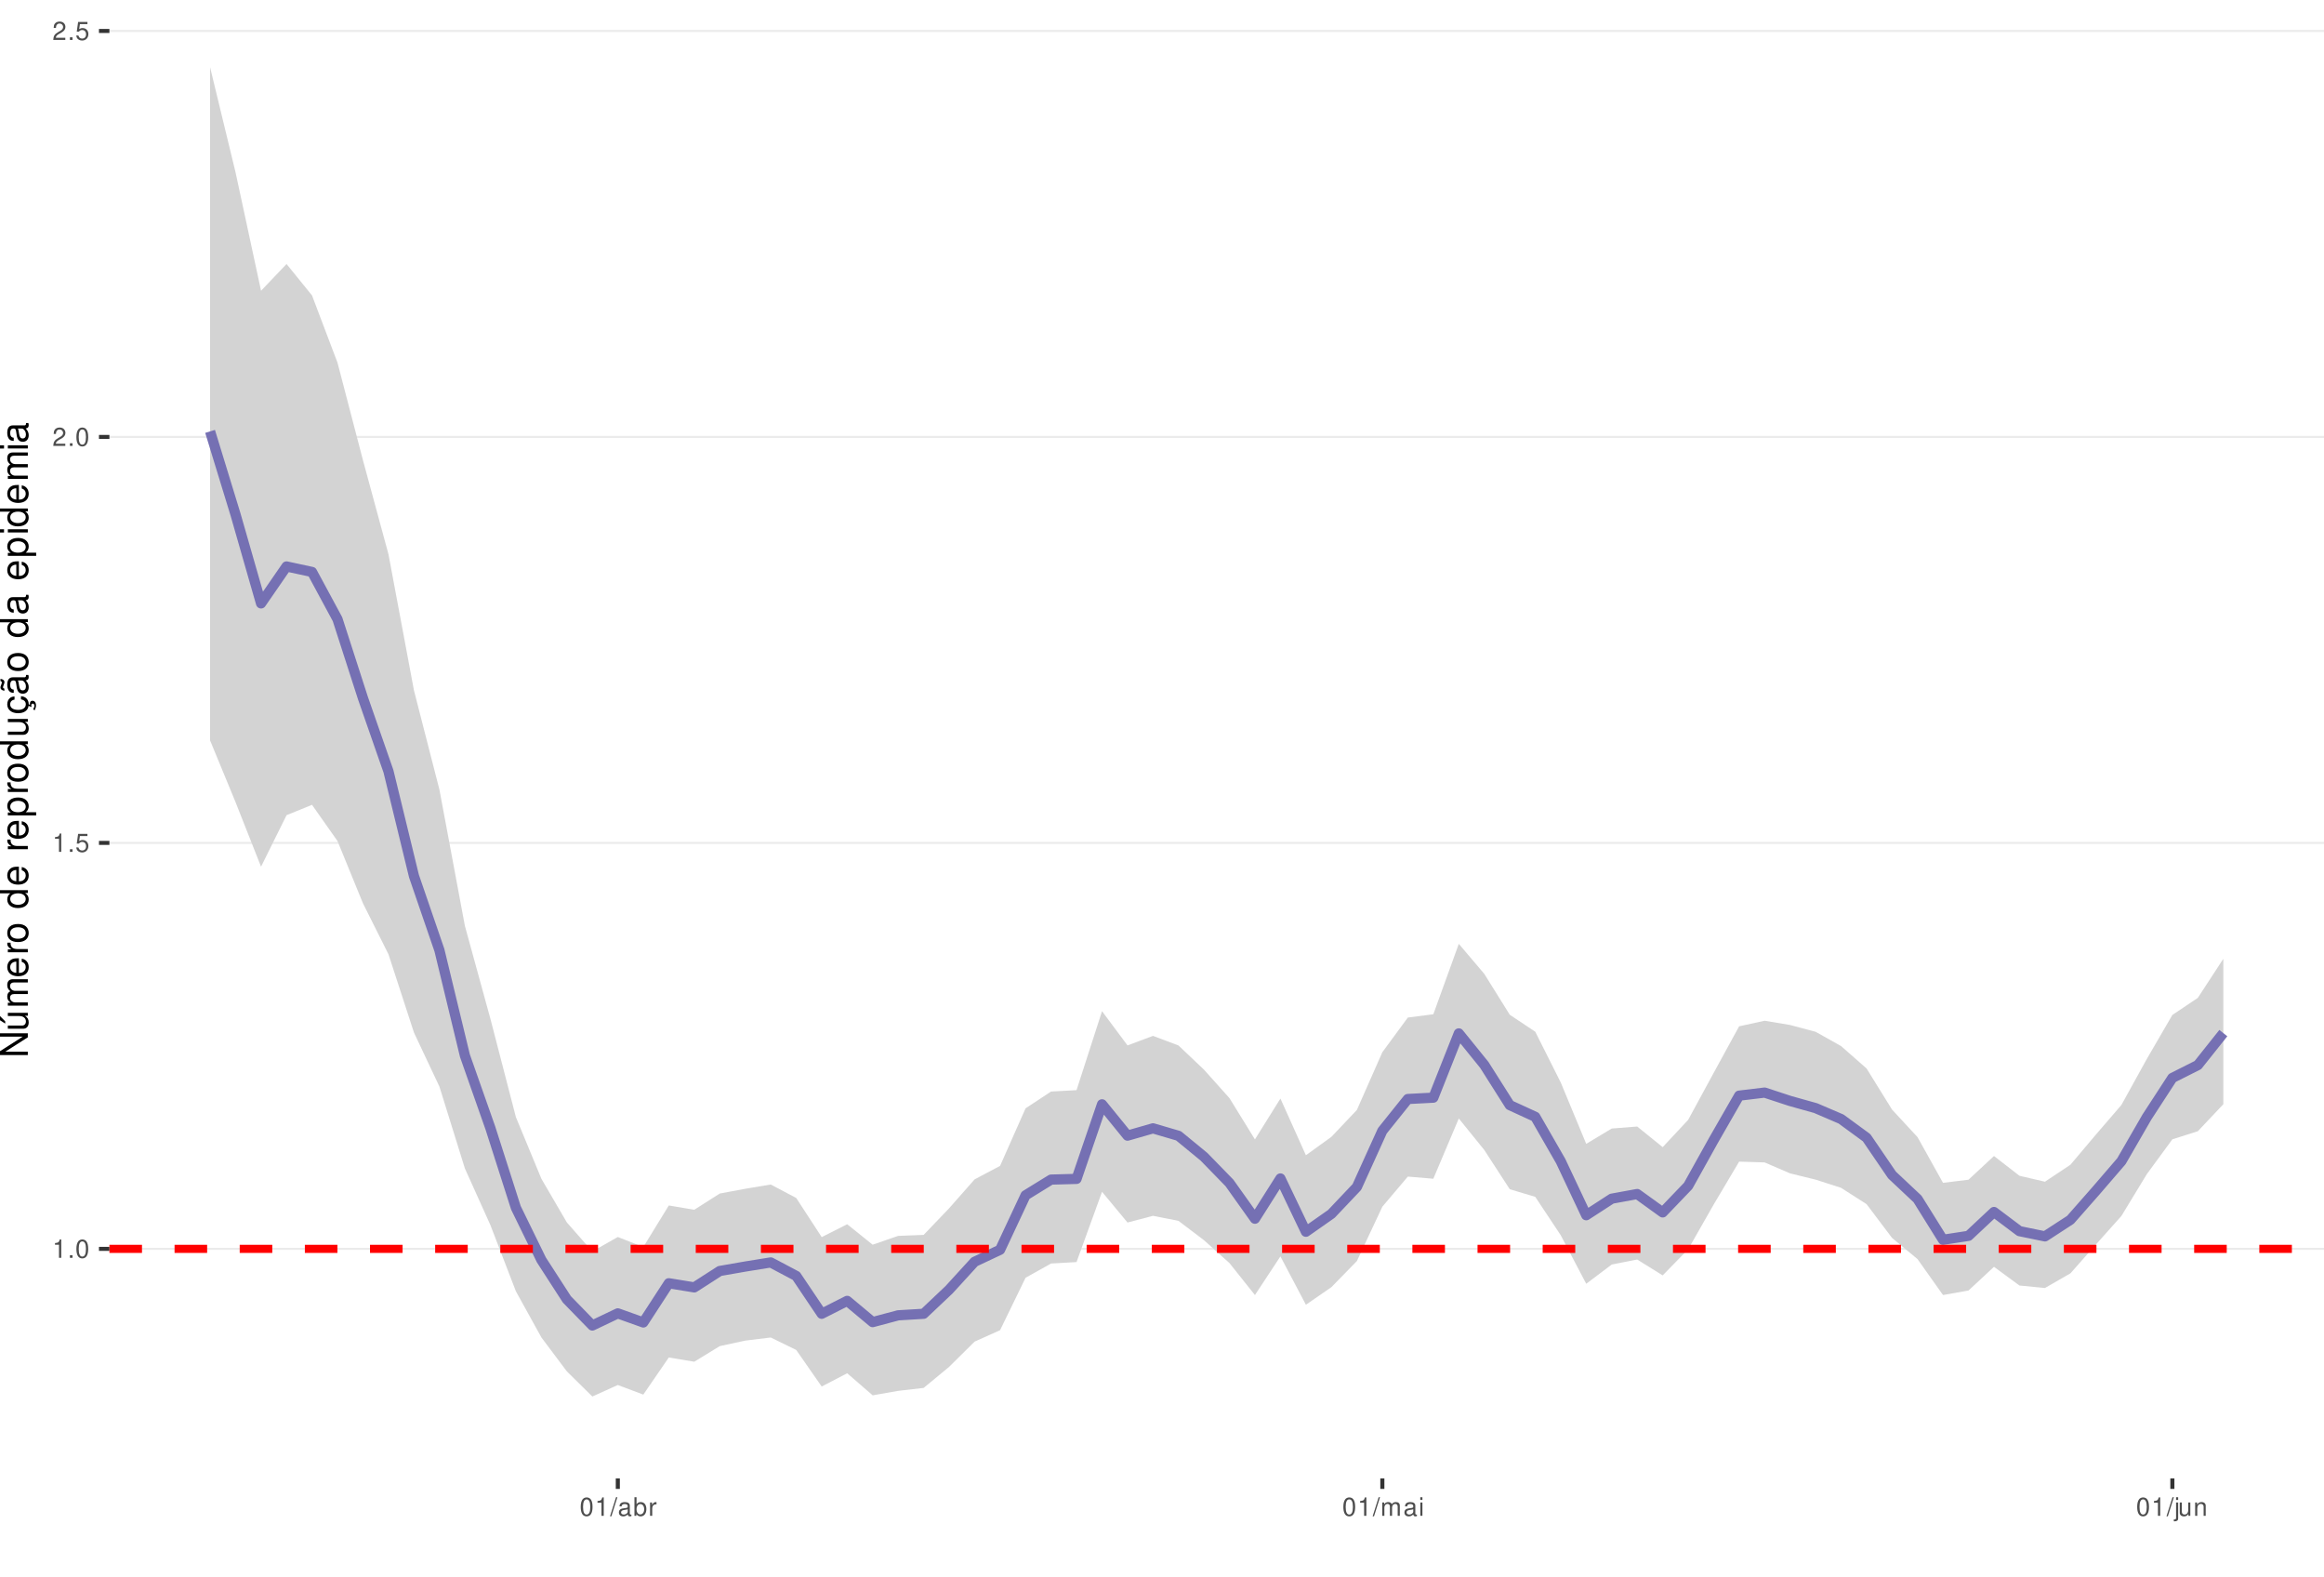
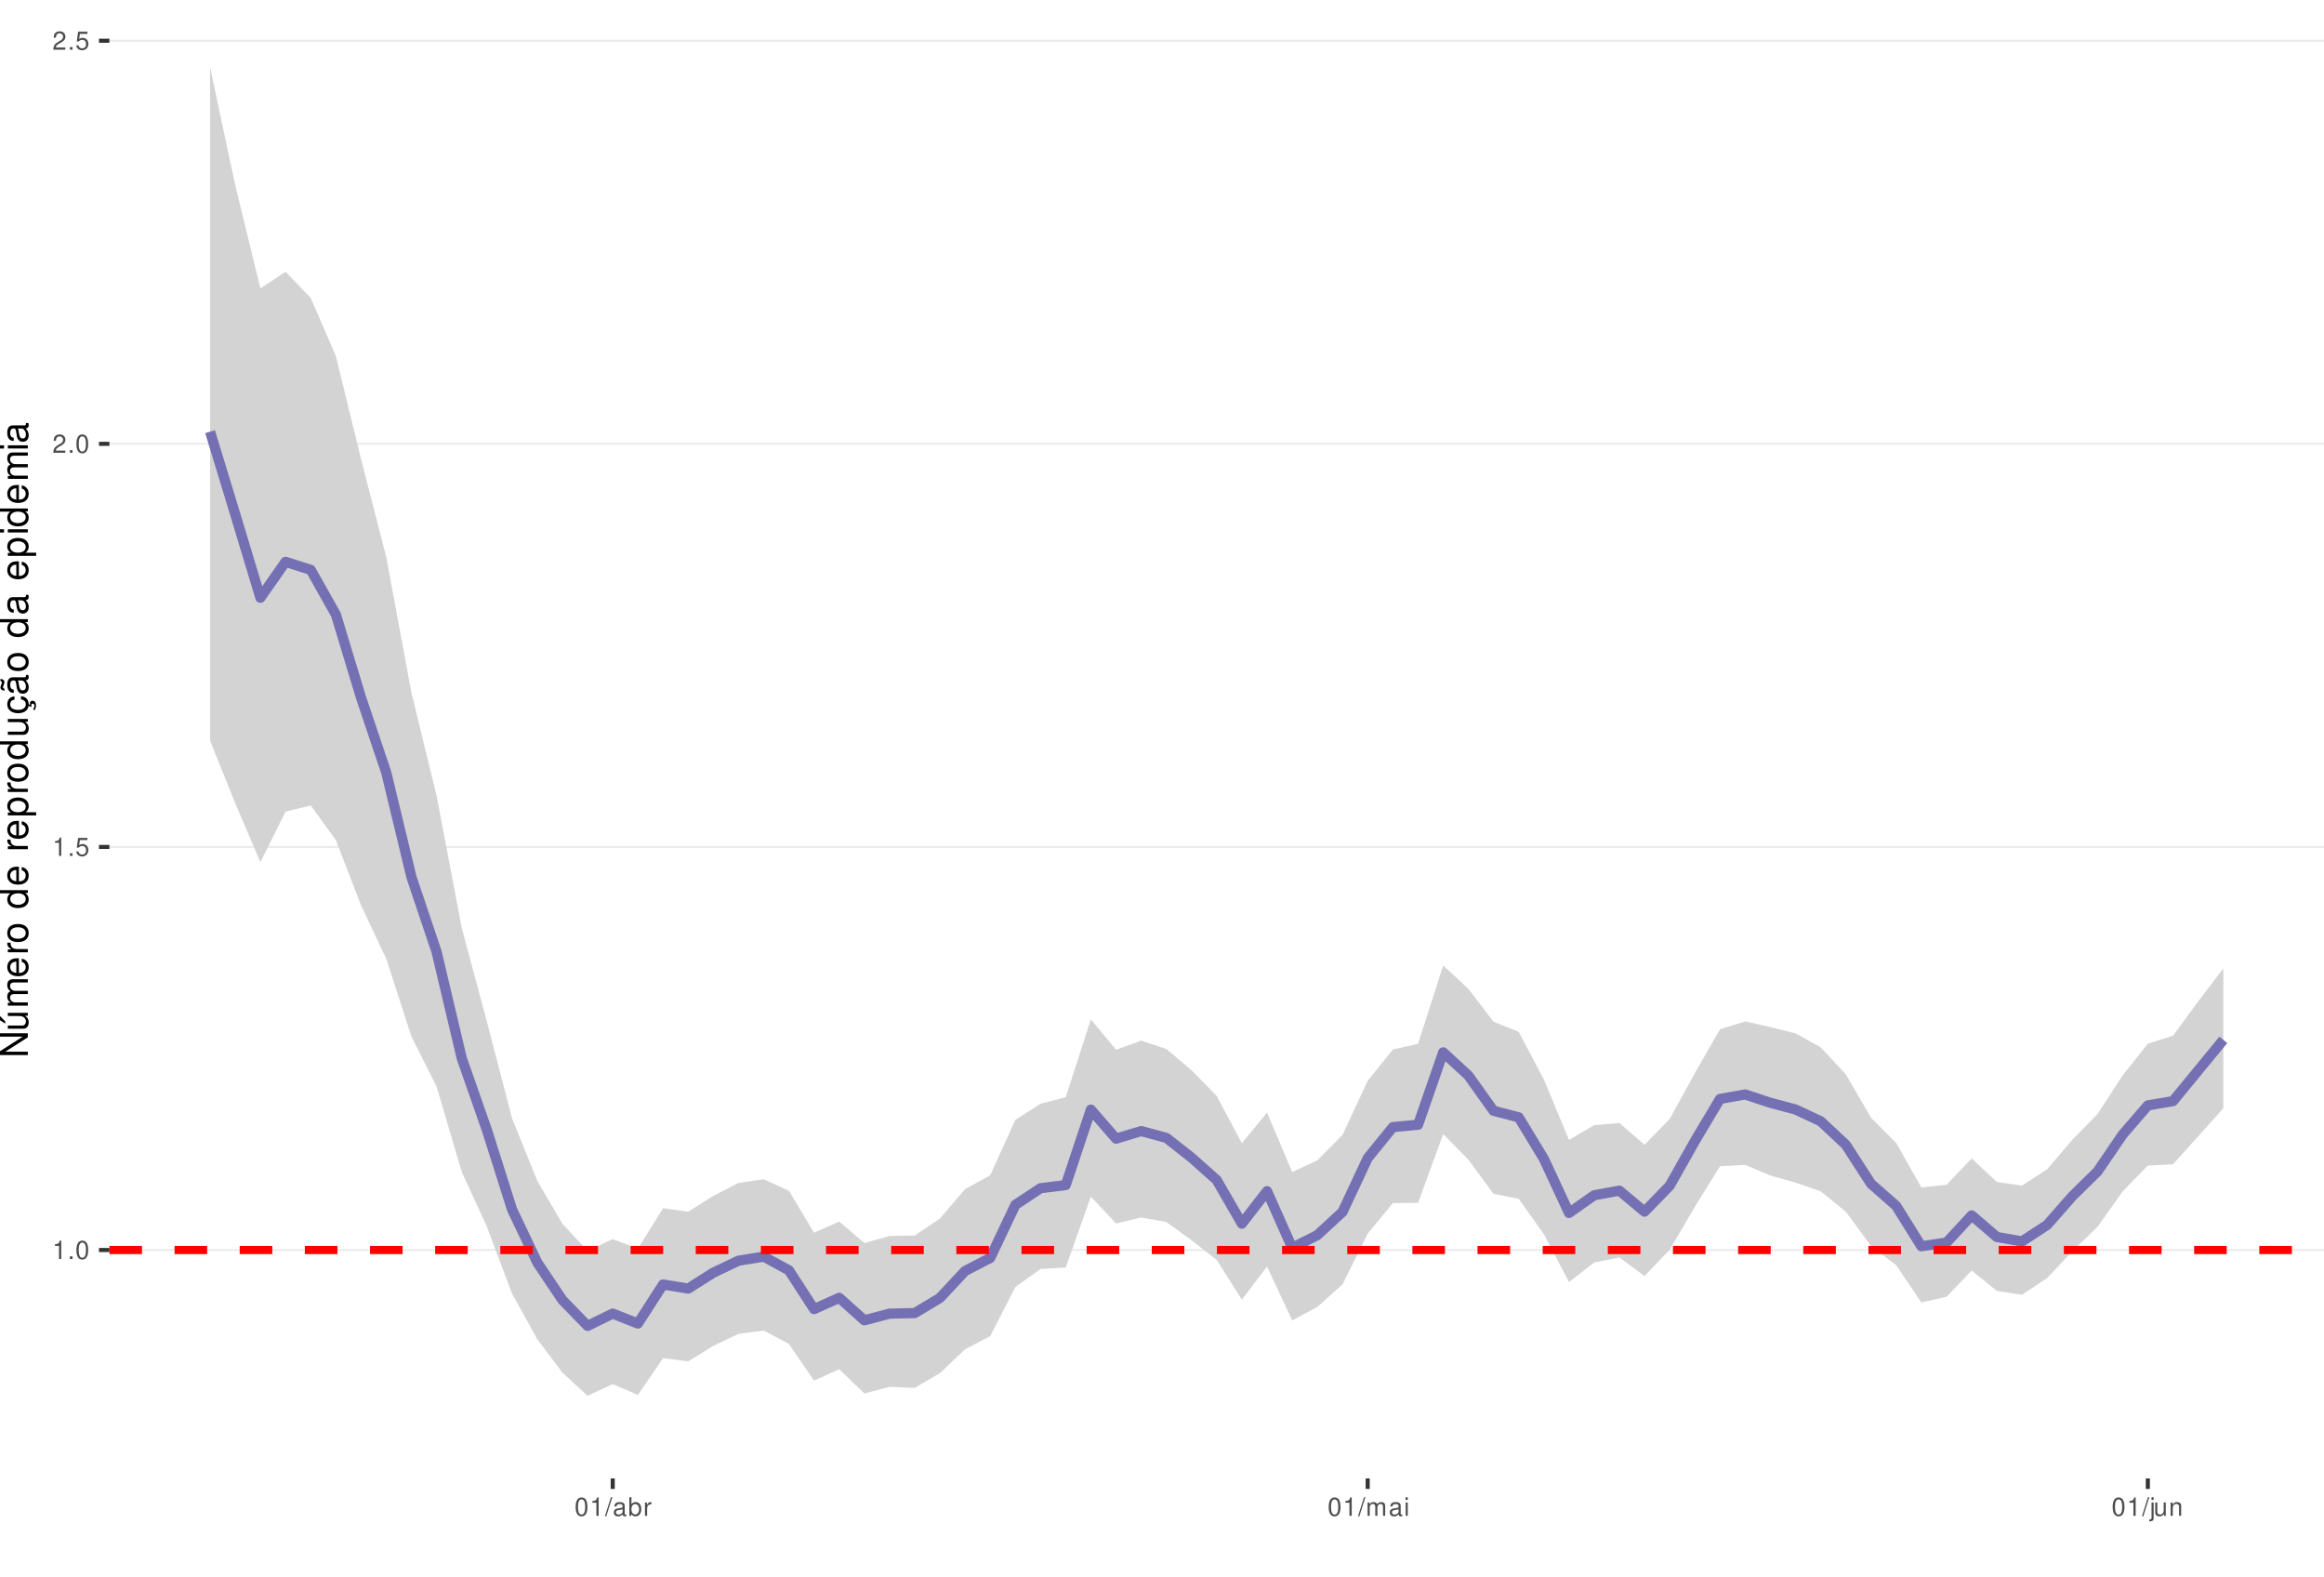
<svg xmlns="http://www.w3.org/2000/svg" xmlns:xlink="http://www.w3.org/1999/xlink" width="609pt" height="413pt" viewBox="0 0 609 413" version="1.1">
  <defs>
    <g>
      <symbol overflow="visible" id="glyph0-0">
        <path style="stroke:none;" d="" />
      </symbol>
      <symbol overflow="visible" id="glyph0-1">
        <path style="stroke:none;" d="M 1.719 -3.422 L 1.719 0 L 2.312 0 L 2.312 -4.812 L 1.922 -4.812 C 1.719 -4.078 1.578 -3.969 0.672 -3.859 L 0.672 -3.422 Z M 1.719 -3.422 " />
      </symbol>
      <symbol overflow="visible" id="glyph0-2">
        <path style="stroke:none;" d="M 1.266 -0.688 L 0.578 -0.688 L 0.578 0 L 1.266 0 Z M 1.266 -0.688 " />
      </symbol>
      <symbol overflow="visible" id="glyph0-3">
        <path style="stroke:none;" d="M 1.828 -4.812 C 1.391 -4.812 0.984 -4.609 0.75 -4.281 C 0.438 -3.859 0.281 -3.219 0.281 -2.328 C 0.281 -0.703 0.812 0.156 1.828 0.156 C 2.828 0.156 3.375 -0.703 3.375 -2.297 C 3.375 -3.219 3.234 -3.844 2.922 -4.281 C 2.672 -4.625 2.281 -4.812 1.828 -4.812 Z M 1.828 -4.297 C 2.469 -4.297 2.781 -3.641 2.781 -2.344 C 2.781 -0.969 2.469 -0.328 1.812 -0.328 C 1.203 -0.328 0.891 -1 0.891 -2.328 C 0.891 -3.641 1.203 -4.297 1.828 -4.297 Z M 1.828 -4.297 " />
      </symbol>
      <symbol overflow="visible" id="glyph0-4">
        <path style="stroke:none;" d="M 3.172 -4.719 L 0.734 -4.719 L 0.375 -2.156 L 0.922 -2.156 C 1.188 -2.469 1.422 -2.594 1.797 -2.594 C 2.422 -2.594 2.812 -2.156 2.812 -1.453 C 2.812 -0.781 2.422 -0.359 1.781 -0.359 C 1.266 -0.359 0.953 -0.625 0.812 -1.156 L 0.234 -1.156 C 0.312 -0.766 0.375 -0.578 0.516 -0.406 C 0.781 -0.047 1.266 0.156 1.797 0.156 C 2.75 0.156 3.422 -0.547 3.422 -1.531 C 3.422 -2.469 2.797 -3.109 1.891 -3.109 C 1.562 -3.109 1.297 -3.016 1.016 -2.828 L 1.203 -4.141 L 3.172 -4.141 Z M 3.172 -4.719 " />
      </symbol>
      <symbol overflow="visible" id="glyph0-5">
        <path style="stroke:none;" d="M 3.375 -0.578 L 0.891 -0.578 C 0.938 -0.984 1.156 -1.234 1.734 -1.578 L 2.406 -1.953 C 3.062 -2.328 3.406 -2.812 3.406 -3.406 C 3.406 -3.812 3.234 -4.188 2.969 -4.438 C 2.688 -4.688 2.344 -4.812 1.891 -4.812 C 1.297 -4.812 0.844 -4.594 0.578 -4.188 C 0.422 -3.938 0.344 -3.641 0.328 -3.141 L 0.922 -3.141 C 0.938 -3.469 0.984 -3.672 1.062 -3.828 C 1.219 -4.125 1.516 -4.297 1.875 -4.297 C 2.406 -4.297 2.797 -3.906 2.797 -3.391 C 2.797 -3.016 2.578 -2.672 2.156 -2.438 L 1.547 -2.078 C 0.562 -1.516 0.281 -1.062 0.219 0 L 3.375 0 Z M 3.375 -0.578 " />
      </symbol>
      <symbol overflow="visible" id="glyph0-6">
        <path style="stroke:none;" d="M 1.531 -4.859 L -0.047 0.141 L 0.312 0.141 L 1.891 -4.859 Z M 1.531 -4.859 " />
      </symbol>
      <symbol overflow="visible" id="glyph0-7">
        <path style="stroke:none;" d="M 3.562 -0.328 C 3.5 -0.312 3.469 -0.312 3.438 -0.312 C 3.25 -0.312 3.141 -0.406 3.141 -0.578 L 3.141 -2.641 C 3.141 -3.25 2.688 -3.594 1.828 -3.594 C 1.312 -3.594 0.906 -3.438 0.672 -3.188 C 0.516 -3 0.453 -2.797 0.438 -2.453 L 0.984 -2.453 C 1.031 -2.875 1.297 -3.078 1.812 -3.078 C 2.312 -3.078 2.594 -2.891 2.594 -2.562 L 2.594 -2.406 C 2.578 -2.172 2.469 -2.078 2.016 -2.031 C 1.219 -1.922 1.109 -1.891 0.891 -1.812 C 0.484 -1.641 0.281 -1.328 0.281 -0.875 C 0.281 -0.25 0.719 0.156 1.422 0.156 C 1.859 0.156 2.219 0 2.609 -0.359 C 2.656 0 2.828 0.156 3.188 0.156 C 3.297 0.156 3.375 0.141 3.562 0.094 Z M 2.594 -1.094 C 2.594 -0.906 2.531 -0.797 2.375 -0.641 C 2.141 -0.438 1.875 -0.328 1.547 -0.328 C 1.109 -0.328 0.859 -0.547 0.859 -0.891 C 0.859 -1.266 1.094 -1.438 1.703 -1.531 C 2.297 -1.609 2.406 -1.641 2.594 -1.719 Z M 2.594 -1.094 " />
      </symbol>
      <symbol overflow="visible" id="glyph0-8">
        <path style="stroke:none;" d="M 0.359 -4.859 L 0.359 0 L 0.859 0 L 0.859 -0.453 C 1.125 -0.047 1.484 0.156 1.969 0.156 C 2.875 0.156 3.484 -0.594 3.484 -1.75 C 3.484 -2.891 2.922 -3.594 1.984 -3.594 C 1.516 -3.594 1.172 -3.406 0.906 -3.016 L 0.906 -4.859 Z M 1.891 -3.062 C 2.5 -3.062 2.906 -2.531 2.906 -1.703 C 2.906 -0.906 2.484 -0.359 1.891 -0.359 C 1.297 -0.359 0.906 -0.906 0.906 -1.719 C 0.906 -2.531 1.297 -3.062 1.891 -3.062 Z M 1.891 -3.062 " />
      </symbol>
      <symbol overflow="visible" id="glyph0-9">
        <path style="stroke:none;" d="M 0.453 -3.484 L 0.453 0 L 1.016 0 L 1.016 -1.812 C 1.031 -2.656 1.375 -3.016 2.141 -3 L 2.141 -3.562 C 2.047 -3.578 1.984 -3.594 1.922 -3.594 C 1.562 -3.594 1.297 -3.375 0.969 -2.859 L 0.969 -3.484 Z M 0.453 -3.484 " />
      </symbol>
      <symbol overflow="visible" id="glyph0-10">
        <path style="stroke:none;" d="M 0.469 -3.484 L 0.469 0 L 1.031 0 L 1.031 -2.188 C 1.031 -2.703 1.391 -3.109 1.844 -3.109 C 2.25 -3.109 2.484 -2.844 2.484 -2.406 L 2.484 0 L 3.047 0 L 3.047 -2.188 C 3.047 -2.703 3.422 -3.109 3.875 -3.109 C 4.266 -3.109 4.516 -2.844 4.516 -2.406 L 4.516 0 L 5.078 0 L 5.078 -2.609 C 5.078 -3.234 4.719 -3.594 4.062 -3.594 C 3.594 -3.594 3.312 -3.453 2.984 -3.062 C 2.781 -3.422 2.5 -3.594 2.047 -3.594 C 1.578 -3.594 1.266 -3.422 0.984 -3 L 0.984 -3.484 Z M 0.469 -3.484 " />
      </symbol>
      <symbol overflow="visible" id="glyph0-11">
        <path style="stroke:none;" d="M 1 -3.484 L 0.453 -3.484 L 0.453 0 L 1 0 Z M 1 -4.859 L 0.438 -4.859 L 0.438 -4.156 L 1 -4.156 Z M 1 -4.859 " />
      </symbol>
      <symbol overflow="visible" id="glyph0-12">
        <path style="stroke:none;" d="M 0.469 -3.484 L 0.469 0.5 C 0.469 0.859 0.359 0.969 0.016 0.969 C -0.031 0.969 -0.047 0.969 -0.125 0.953 L -0.125 1.438 C -0.047 1.438 -0.016 1.453 0.062 1.453 C 0.688 1.453 1.016 1.203 1.016 0.719 L 1.016 -3.484 Z M 1.016 -4.859 L 0.469 -4.859 L 0.469 -4.156 L 1.016 -4.156 Z M 1.016 -4.859 " />
      </symbol>
      <symbol overflow="visible" id="glyph0-13">
        <path style="stroke:none;" d="M 3.203 0 L 3.203 -3.484 L 2.656 -3.484 L 2.656 -1.516 C 2.656 -0.797 2.281 -0.328 1.703 -0.328 C 1.266 -0.328 0.984 -0.594 0.984 -1.016 L 0.984 -3.484 L 0.438 -3.484 L 0.438 -0.797 C 0.438 -0.219 0.859 0.156 1.547 0.156 C 2.062 0.156 2.391 -0.031 2.703 -0.484 L 2.703 0 Z M 3.203 0 " />
      </symbol>
      <symbol overflow="visible" id="glyph0-14">
        <path style="stroke:none;" d="M 0.469 -3.484 L 0.469 0 L 1.031 0 L 1.031 -1.922 C 1.031 -2.641 1.391 -3.109 1.969 -3.109 C 2.406 -3.109 2.688 -2.828 2.688 -2.422 L 2.688 0 L 3.234 0 L 3.234 -2.641 C 3.234 -3.219 2.812 -3.594 2.141 -3.594 C 1.625 -3.594 1.281 -3.391 0.984 -2.906 L 0.984 -3.484 Z M 0.469 -3.484 " />
      </symbol>
      <symbol overflow="visible" id="glyph1-0">
        <path style="stroke:none;" d="" />
      </symbol>
      <symbol overflow="visible" id="glyph1-1">
        <path style="stroke:none;" d="M -7.297 -6.453 L -7.297 -5.578 L -1.328 -5.578 L -7.297 -1.766 L -7.297 -0.766 L 0 -0.766 L 0 -1.641 L -5.906 -1.641 L 0 -5.406 L 0 -6.453 Z M -7.297 -6.453 " />
      </symbol>
      <symbol overflow="visible" id="glyph1-2">
        <path style="stroke:none;" d="M 0 -4.812 L -5.234 -4.812 L -5.234 -3.984 L -2.266 -3.984 C -1.203 -3.984 -0.5 -3.438 -0.5 -2.562 C -0.5 -1.906 -0.906 -1.484 -1.531 -1.484 L -5.234 -1.484 L -5.234 -0.656 L -1.203 -0.656 C -0.328 -0.656 0.234 -1.297 0.234 -2.312 C 0.234 -3.094 -0.047 -3.578 -0.734 -4.062 L 0 -4.062 Z M -7.406 -2.953 L -5.922 -2 L -5.922 -2.594 L -7.406 -4.094 Z M -7.406 -2.953 " />
      </symbol>
      <symbol overflow="visible" id="glyph1-3">
        <path style="stroke:none;" d="M -5.234 -0.703 L 0 -0.703 L 0 -1.547 L -3.297 -1.547 C -4.047 -1.547 -4.656 -2.094 -4.656 -2.766 C -4.656 -3.391 -4.281 -3.734 -3.609 -3.734 L 0 -3.734 L 0 -4.578 L -3.297 -4.578 C -4.047 -4.578 -4.656 -5.125 -4.656 -5.812 C -4.656 -6.422 -4.266 -6.781 -3.609 -6.781 L 0 -6.781 L 0 -7.625 L -3.938 -7.625 C -4.875 -7.625 -5.391 -7.078 -5.391 -6.094 C -5.391 -5.406 -5.188 -4.984 -4.594 -4.484 C -5.156 -4.188 -5.391 -3.766 -5.391 -3.078 C -5.391 -2.375 -5.125 -1.906 -4.5 -1.469 L -5.234 -1.469 Z M -5.234 -0.703 " />
      </symbol>
      <symbol overflow="visible" id="glyph1-4">
        <path style="stroke:none;" d="M -2.344 -5.125 C -3.141 -5.125 -3.625 -5.062 -4.016 -4.922 C -4.875 -4.578 -5.391 -3.781 -5.391 -2.797 C -5.391 -1.344 -4.281 -0.406 -2.547 -0.406 C -0.812 -0.406 0.234 -1.297 0.234 -2.781 C 0.234 -3.984 -0.453 -4.812 -1.594 -5.016 L -1.594 -4.188 C -0.906 -3.953 -0.547 -3.484 -0.547 -2.812 C -0.547 -2.281 -0.781 -1.828 -1.219 -1.547 C -1.516 -1.344 -1.812 -1.281 -2.344 -1.266 Z M -3.016 -1.297 C -3.984 -1.359 -4.625 -1.953 -4.625 -2.797 C -4.625 -3.641 -3.953 -4.234 -3.016 -4.234 Z M -3.016 -1.297 " />
      </symbol>
      <symbol overflow="visible" id="glyph1-5">
        <path style="stroke:none;" d="M -5.234 -0.688 L 0 -0.688 L 0 -1.531 L -2.719 -1.531 C -3.984 -1.547 -4.547 -2.062 -4.516 -3.203 L -5.359 -3.203 C -5.375 -3.062 -5.391 -2.984 -5.391 -2.891 C -5.391 -2.344 -5.062 -1.938 -4.297 -1.453 L -5.234 -1.453 Z M -5.234 -0.688 " />
      </symbol>
      <symbol overflow="visible" id="glyph1-6">
        <path style="stroke:none;" d="M -5.391 -2.719 C -5.391 -1.234 -4.344 -0.359 -2.578 -0.359 C -0.812 -0.359 0.234 -1.234 0.234 -2.734 C 0.234 -4.203 -0.812 -5.094 -2.547 -5.094 C -4.359 -5.094 -5.391 -4.234 -5.391 -2.719 Z M -4.625 -2.734 C -4.625 -3.672 -3.844 -4.234 -2.547 -4.234 C -1.312 -4.234 -0.547 -3.656 -0.547 -2.734 C -0.547 -1.797 -1.312 -1.234 -2.578 -1.234 C -3.844 -1.234 -4.625 -1.797 -4.625 -2.734 Z M -4.625 -2.734 " />
      </symbol>
      <symbol overflow="visible" id="glyph1-7">
        <path style="stroke:none;" d="" />
      </symbol>
      <symbol overflow="visible" id="glyph1-8">
        <path style="stroke:none;" d="M -7.297 -4.953 L -7.297 -4.125 L -4.578 -4.125 C -5.109 -3.766 -5.391 -3.203 -5.391 -2.516 C -5.391 -1.156 -4.297 -0.266 -2.625 -0.266 C -0.859 -0.266 0.234 -1.125 0.234 -2.547 C 0.234 -3.266 -0.047 -3.766 -0.688 -4.203 L 0 -4.203 L 0 -4.953 Z M -4.609 -2.656 C -4.609 -3.547 -3.812 -4.125 -2.562 -4.125 C -1.344 -4.125 -0.547 -3.547 -0.547 -2.656 C -0.547 -1.734 -1.359 -1.125 -2.578 -1.125 C -3.797 -1.125 -4.609 -1.734 -4.609 -2.656 Z M -4.609 -2.656 " />
      </symbol>
      <symbol overflow="visible" id="glyph1-9">
        <path style="stroke:none;" d="M 2.188 -0.547 L 2.188 -1.375 L -0.547 -1.375 C -0.016 -1.812 0.234 -2.312 0.234 -2.984 C 0.234 -4.344 -0.859 -5.234 -2.531 -5.234 C -4.297 -5.234 -5.391 -4.375 -5.391 -2.984 C -5.391 -2.266 -5.062 -1.703 -4.453 -1.312 L -5.234 -1.312 L -5.234 -0.547 Z M -4.609 -2.844 C -4.609 -3.766 -3.797 -4.359 -2.547 -4.359 C -1.359 -4.359 -0.547 -3.75 -0.547 -2.844 C -0.547 -1.953 -1.344 -1.375 -2.578 -1.375 C -3.812 -1.375 -4.609 -1.953 -4.609 -2.844 Z M -4.609 -2.844 " />
      </symbol>
      <symbol overflow="visible" id="glyph1-10">
        <path style="stroke:none;" d="M 0 -4.812 L -5.234 -4.812 L -5.234 -3.984 L -2.266 -3.984 C -1.203 -3.984 -0.5 -3.438 -0.5 -2.562 C -0.5 -1.906 -0.906 -1.484 -1.531 -1.484 L -5.234 -1.484 L -5.234 -0.656 L -1.203 -0.656 C -0.328 -0.656 0.234 -1.297 0.234 -2.312 C 0.234 -3.094 -0.047 -3.578 -0.734 -4.062 L 0 -4.062 Z M 0 -4.812 " />
      </symbol>
      <symbol overflow="visible" id="glyph1-11">
        <path style="stroke:none;" d="M 0.234 -2.641 C 0.234 -3.875 -0.547 -4.703 -1.797 -4.766 L -1.797 -3.938 C -0.953 -3.797 -0.531 -3.359 -0.531 -2.656 C -0.531 -1.734 -1.281 -1.188 -2.516 -1.188 C -3.844 -1.188 -4.625 -1.719 -4.625 -2.625 C -4.625 -3.328 -4.203 -3.766 -3.484 -3.875 L -3.484 -4.703 C -3.984 -4.672 -4.312 -4.562 -4.609 -4.359 C -5.094 -4 -5.391 -3.375 -5.391 -2.641 C -5.391 -1.219 -4.266 -0.312 -2.531 -0.312 C -1.469 -0.312 -0.625 -0.672 -0.156 -1.312 C 0.047 -1.594 0.125 -1.812 0.203 -2.25 L 0.922 -1.938 L 0.984 -2.062 C 0.938 -2.188 0.906 -2.25 0.906 -2.375 C 0.906 -2.656 1.047 -2.828 1.281 -2.828 C 1.547 -2.828 1.734 -2.594 1.734 -2.297 C 1.734 -2.031 1.672 -1.844 1.438 -1.406 L 1.406 -1.312 L 1.812 -1.094 C 2.078 -1.75 2.141 -1.953 2.141 -2.344 C 2.141 -3.109 1.781 -3.578 1.203 -3.578 C 0.781 -3.578 0.547 -3.297 0.547 -2.797 C 0.547 -2.703 0.547 -2.641 0.562 -2.516 Z M 0.234 -2.641 " />
      </symbol>
      <symbol overflow="visible" id="glyph1-12">
        <path style="stroke:none;" d="M -0.484 -5.344 C -0.469 -5.266 -0.469 -5.219 -0.469 -5.172 C -0.469 -4.875 -0.625 -4.719 -0.875 -4.719 L -3.953 -4.719 C -4.891 -4.719 -5.391 -4.047 -5.391 -2.75 C -5.391 -1.984 -5.172 -1.375 -4.781 -1.016 C -4.516 -0.766 -4.203 -0.672 -3.688 -0.656 L -3.688 -1.484 C -4.328 -1.562 -4.625 -1.938 -4.625 -2.719 C -4.625 -3.484 -4.344 -3.891 -3.844 -3.891 L -3.625 -3.891 C -3.266 -3.875 -3.125 -3.703 -3.047 -3.016 C -2.891 -1.844 -2.844 -1.656 -2.719 -1.344 C -2.453 -0.734 -2 -0.422 -1.312 -0.422 C -0.375 -0.422 0.234 -1.078 0.234 -2.141 C 0.234 -2.797 0 -3.328 -0.547 -3.922 C 0 -3.984 0.234 -4.234 0.234 -4.781 C 0.234 -4.953 0.203 -5.062 0.141 -5.344 Z M -1.656 -3.891 C -1.375 -3.891 -1.203 -3.812 -0.969 -3.562 C -0.656 -3.219 -0.5 -2.812 -0.5 -2.312 C -0.5 -1.672 -0.812 -1.297 -1.344 -1.297 C -1.891 -1.297 -2.172 -1.656 -2.297 -2.547 C -2.422 -3.438 -2.453 -3.609 -2.594 -3.891 Z M -7.172 -3.75 C -6.922 -3.672 -6.812 -3.547 -6.812 -3.375 C -6.812 -3.25 -6.875 -2.984 -6.984 -2.734 C -7.156 -2.312 -7.172 -2.25 -7.172 -2.047 C -7.172 -1.594 -6.797 -1.297 -6.141 -1.188 L -6.141 -1.766 C -6.375 -1.812 -6.5 -1.938 -6.5 -2.094 C -6.5 -2.203 -6.469 -2.344 -6.375 -2.578 C -6.156 -3.156 -6.125 -3.234 -6.125 -3.438 C -6.125 -3.922 -6.484 -4.219 -7.172 -4.312 Z M -7.172 -3.75 " />
      </symbol>
      <symbol overflow="visible" id="glyph1-13">
        <path style="stroke:none;" d="M -0.484 -5.344 C -0.469 -5.266 -0.469 -5.219 -0.469 -5.172 C -0.469 -4.875 -0.625 -4.719 -0.875 -4.719 L -3.953 -4.719 C -4.891 -4.719 -5.391 -4.047 -5.391 -2.75 C -5.391 -1.984 -5.172 -1.375 -4.781 -1.016 C -4.516 -0.766 -4.203 -0.672 -3.688 -0.656 L -3.688 -1.484 C -4.328 -1.562 -4.625 -1.938 -4.625 -2.719 C -4.625 -3.484 -4.344 -3.891 -3.844 -3.891 L -3.625 -3.891 C -3.266 -3.875 -3.125 -3.703 -3.047 -3.016 C -2.891 -1.844 -2.844 -1.656 -2.719 -1.344 C -2.453 -0.734 -2 -0.422 -1.312 -0.422 C -0.375 -0.422 0.234 -1.078 0.234 -2.141 C 0.234 -2.797 0 -3.328 -0.547 -3.922 C 0 -3.984 0.234 -4.234 0.234 -4.781 C 0.234 -4.953 0.203 -5.062 0.141 -5.344 Z M -1.656 -3.891 C -1.375 -3.891 -1.203 -3.812 -0.969 -3.562 C -0.656 -3.219 -0.5 -2.812 -0.5 -2.312 C -0.5 -1.672 -0.812 -1.297 -1.344 -1.297 C -1.891 -1.297 -2.172 -1.656 -2.297 -2.547 C -2.422 -3.438 -2.453 -3.609 -2.594 -3.891 Z M -1.656 -3.891 " />
      </symbol>
      <symbol overflow="visible" id="glyph1-14">
        <path style="stroke:none;" d="M -5.234 -1.5 L -5.234 -0.672 L 0 -0.672 L 0 -1.5 Z M -7.297 -1.5 L -7.297 -0.656 L -6.234 -0.656 L -6.234 -1.5 Z M -7.297 -1.5 " />
      </symbol>
    </g>
    <clipPath id="clip1">
      <path d="M 28.672 0 L 609 0 L 609 387.328 L 28.672 387.328 Z M 28.672 0 " />
    </clipPath>
    <clipPath id="clip2">
-       <path d="M 28.672 326 L 609 326 L 609 328 L 28.672 328 Z M 28.672 326 " />
+       <path d="M 28.672 327 L 609 327 L 609 328 L 28.672 328 Z M 28.672 327 " />
    </clipPath>
    <clipPath id="clip3">
-       <path d="M 28.672 220 L 609 220 L 609 222 L 28.672 222 Z M 28.672 220 " />
+       <path d="M 28.672 221 L 609 221 L 609 223 L 28.672 223 Z M 28.672 221 " />
    </clipPath>
    <clipPath id="clip4">
-       <path d="M 28.672 114 L 609 114 L 609 115 L 28.672 115 Z M 28.672 114 " />
+       <path d="M 28.672 116 L 609 116 L 609 117 L 28.672 117 Z M 28.672 116 " />
    </clipPath>
    <clipPath id="clip5">
-       <path d="M 28.672 7 L 609 7 L 609 9 L 28.672 9 Z M 28.672 7 " />
+       <path d="M 28.672 10 L 609 10 L 609 11 L 28.672 11 Z M 28.672 10 " />
    </clipPath>
    <clipPath id="clip6">
      <path d="M 28.672 326 L 609 326 L 609 329 L 28.672 329 Z M 28.672 326 " />
    </clipPath>
  </defs>
  <g id="surface31">
    <rect x="0" y="0" width="609" height="413" style="fill:rgb(100%,100%,100%);fill-opacity:1;stroke:none;" />
    <rect x="0" y="0" width="609" height="413" style="fill:rgb(100%,100%,100%);fill-opacity:1;stroke:none;" />
    <path style="fill:none;stroke-width:1.067;stroke-linecap:round;stroke-linejoin:round;stroke:rgb(100%,100%,100%);stroke-opacity:1;stroke-miterlimit:10;" d="M 0 413 L 609 413 L 609 0 L 0 0 Z M 0 413 " />
    <g clip-path="url(#clip1)" clip-rule="nonzero">
      <path style=" stroke:none;fill-rule:nonzero;fill:rgb(100%,100%,100%);fill-opacity:1;" d="M 28.672 387.328 L 609 387.328 L 609 0 L 28.672 0 Z M 28.672 387.328 " />
    </g>
    <g clip-path="url(#clip2)" clip-rule="nonzero">
-       <path style="fill:none;stroke-width:0.533;stroke-linecap:butt;stroke-linejoin:round;stroke:rgb(92.157%,92.157%,92.157%);stroke-opacity:1;stroke-miterlimit:10;" d="M 28.672 327.18 L 609 327.18 " />
+       <path style="fill:none;stroke-width:0.533;stroke-linecap:butt;stroke-linejoin:round;stroke:rgb(92.157%,92.157%,92.157%);stroke-opacity:1;stroke-miterlimit:10;" d="M 28.672 327.48 L 609 327.48 " />
    </g>
    <g clip-path="url(#clip3)" clip-rule="nonzero">
-       <path style="fill:none;stroke-width:0.533;stroke-linecap:butt;stroke-linejoin:round;stroke:rgb(92.157%,92.157%,92.157%);stroke-opacity:1;stroke-miterlimit:10;" d="M 28.672 220.824 L 609 220.824 " />
+       <path style="fill:none;stroke-width:0.533;stroke-linecap:butt;stroke-linejoin:round;stroke:rgb(92.157%,92.157%,92.157%);stroke-opacity:1;stroke-miterlimit:10;" d="M 28.672 221.879 L 609 221.879 " />
    </g>
    <g clip-path="url(#clip4)" clip-rule="nonzero">
-       <path style="fill:none;stroke-width:0.533;stroke-linecap:butt;stroke-linejoin:round;stroke:rgb(92.157%,92.157%,92.157%);stroke-opacity:1;stroke-miterlimit:10;" d="M 28.672 114.469 L 609 114.469 " />
+       <path style="fill:none;stroke-width:0.533;stroke-linecap:butt;stroke-linejoin:round;stroke:rgb(92.157%,92.157%,92.157%);stroke-opacity:1;stroke-miterlimit:10;" d="M 28.672 116.273 L 609 116.273 " />
    </g>
    <g clip-path="url(#clip5)" clip-rule="nonzero">
-       <path style="fill:none;stroke-width:0.533;stroke-linecap:butt;stroke-linejoin:round;stroke:rgb(92.157%,92.157%,92.157%);stroke-opacity:1;stroke-miterlimit:10;" d="M 28.672 8.113 L 609 8.113 " />
-     </g>
-     <path style=" stroke:none;fill-rule:nonzero;fill:rgb(82.745%,82.745%,82.745%);fill-opacity:1;" d="M 55.051 17.605 L 61.727 45.16 L 68.406 76.176 L 75.086 69.164 L 81.762 77.395 L 88.441 95.012 L 95.117 120.586 L 101.797 145.199 L 108.477 180.875 L 115.152 206.871 L 121.832 242.594 L 128.508 266.895 L 135.188 292.656 L 141.867 308.809 L 148.543 320.258 L 155.223 327.855 L 161.898 324.07 L 168.578 326.699 L 175.258 315.809 L 181.934 316.938 L 188.613 312.684 L 195.289 311.438 L 201.969 310.32 L 208.648 313.848 L 215.324 324.102 L 222.004 320.734 L 228.68 326.09 L 235.359 323.781 L 242.039 323.52 L 248.715 316.551 L 255.395 308.977 L 262.07 305.438 L 268.75 290.363 L 275.43 285.961 L 282.105 285.602 L 288.785 264.914 L 295.461 273.879 L 302.141 271.383 L 308.82 273.895 L 315.496 280.227 L 322.176 287.688 L 328.852 298.504 L 335.531 287.801 L 342.211 302.652 L 348.887 297.836 L 355.566 290.789 L 362.242 275.66 L 368.922 266.578 L 375.602 265.719 L 382.277 247.27 L 388.957 255.141 L 395.633 265.848 L 402.312 270.293 L 408.992 283.594 L 415.668 299.672 L 422.348 295.656 L 429.023 295.129 L 435.703 300.531 L 442.383 293.379 L 449.059 281.082 L 455.738 268.875 L 462.414 267.414 L 469.094 268.531 L 475.77 270.305 L 482.449 274.051 L 489.129 279.918 L 495.805 290.688 L 502.484 297.906 L 509.16 309.879 L 515.84 309.066 L 522.52 302.859 L 529.195 308.031 L 535.875 309.586 L 542.551 305.145 L 549.23 297.238 L 555.91 289.48 L 562.586 277.398 L 569.266 265.902 L 575.941 261.418 L 582.621 251.184 L 582.621 289.285 L 575.941 296.359 L 569.266 298.477 L 562.586 307.586 L 555.91 318.559 L 549.23 326.039 L 542.551 333.594 L 535.875 337.434 L 529.195 336.781 L 522.52 331.883 L 515.84 338.094 L 509.16 339.273 L 502.484 329.859 L 495.805 324.312 L 489.129 315.461 L 482.449 311.188 L 475.77 309.039 L 469.094 307.402 L 462.414 304.531 L 455.738 304.324 L 449.059 315.574 L 442.383 327.285 L 435.703 334.129 L 429.023 329.973 L 422.348 331.285 L 415.668 336.324 L 408.992 323.617 L 402.312 313.555 L 395.633 311.555 L 388.957 301.281 L 382.277 293.023 L 375.602 308.805 L 368.922 308.246 L 362.242 316.133 L 355.566 330.379 L 348.887 337.215 L 342.211 341.82 L 335.531 329.148 L 328.852 339.281 L 322.176 330.898 L 315.496 324.906 L 308.82 319.844 L 302.141 318.523 L 295.461 320.281 L 288.785 312.227 L 282.105 330.637 L 275.43 331.02 L 268.75 334.746 L 262.07 348.484 L 255.395 351.48 L 248.715 358.09 L 242.039 363.609 L 235.359 364.379 L 228.68 365.551 L 222.004 359.766 L 215.324 363.246 L 208.648 353.664 L 201.969 350.398 L 195.289 351.215 L 188.613 352.66 L 181.934 356.746 L 175.258 355.637 L 168.578 365.359 L 161.898 362.844 L 155.223 365.859 L 148.543 359.273 L 141.867 350.379 L 135.188 338.293 L 128.508 320.945 L 121.832 306.133 L 115.152 284.676 L 108.477 270.512 L 101.797 249.996 L 95.117 236.66 L 88.441 220.332 L 81.762 210.848 L 75.086 213.566 L 68.406 227.059 L 61.727 210.156 L 55.051 193.977 Z M 55.051 17.605 " />
-     <path style="fill:none;stroke-width:2.667;stroke-linecap:butt;stroke-linejoin:round;stroke:rgb(45.882%,43.922%,70.196%);stroke-opacity:1;stroke-miterlimit:10;" d="M 55.051 113.016 L 61.727 134.809 L 68.406 158.082 L 75.086 148.402 L 81.762 149.84 L 88.441 162.219 L 95.117 182.914 L 101.797 202.07 L 108.477 229.508 L 115.152 248.945 L 121.832 276.57 L 128.508 295.535 L 135.188 316.406 L 141.867 330.074 L 148.543 340.406 L 155.223 347.258 L 161.898 344.078 L 168.578 346.461 L 175.258 336.188 L 181.934 337.273 L 188.613 332.977 L 195.289 331.812 L 201.969 330.734 L 208.648 334.27 L 215.324 344.188 L 222.004 340.801 L 228.68 346.371 L 235.359 344.59 L 242.039 344.188 L 248.715 337.871 L 255.395 330.559 L 262.07 327.414 L 268.75 313.148 L 275.43 309.031 L 282.105 308.848 L 288.785 289.309 L 295.461 297.52 L 302.141 295.602 L 308.82 297.562 L 315.496 303.047 L 322.176 309.906 L 328.852 319.281 L 335.531 308.734 L 342.211 322.699 L 348.887 318.02 L 355.566 310.973 L 362.242 296.25 L 368.922 287.918 L 375.602 287.57 L 382.277 270.73 L 388.957 278.984 L 395.633 289.52 L 402.312 292.586 L 408.992 304.215 L 415.668 318.367 L 422.348 314.035 L 429.023 312.812 L 435.703 317.629 L 442.383 310.66 L 449.059 298.676 L 455.738 287.043 L 462.414 286.238 L 469.094 288.434 L 475.77 290.301 L 482.449 293.164 L 489.129 298.051 L 495.805 307.828 L 502.484 314.102 L 509.16 324.801 L 515.84 323.773 L 522.52 317.52 L 529.195 322.539 L 535.875 323.91 L 542.551 319.566 L 549.23 311.977 L 555.91 304.219 L 562.586 292.66 L 569.266 282.395 L 575.941 279.039 L 582.621 270.652 " />
+       <path style="fill:none;stroke-width:0.533;stroke-linecap:butt;stroke-linejoin:round;stroke:rgb(92.157%,92.157%,92.157%);stroke-opacity:1;stroke-miterlimit:10;" d="M 28.672 10.672 L 609 10.672 " />
+     </g>
+     <path style=" stroke:none;fill-rule:nonzero;fill:rgb(82.745%,82.745%,82.745%);fill-opacity:1;" d="M 55.051 17.605 L 61.645 48.516 L 68.238 75.566 L 74.832 71.199 L 81.43 78.078 L 88.023 93.316 L 94.617 120.289 L 101.211 145.926 L 107.809 181.449 L 114.402 208.441 L 120.996 243.113 L 127.59 267.637 L 134.188 292.984 L 140.781 309.336 L 147.375 320.609 L 153.969 327.695 L 160.562 324.621 L 167.16 327.121 L 173.754 316.531 L 180.348 317.449 L 186.941 313.289 L 193.539 309.898 L 200.133 308.949 L 206.727 311.949 L 213.32 322.949 L 219.914 320.035 L 226.512 325.652 L 233.105 323.801 L 239.699 323.688 L 246.293 319.25 L 252.891 311.523 L 259.484 307.891 L 266.078 293.387 L 272.672 289.16 L 279.27 287.438 L 285.863 267.07 L 292.457 275.008 L 299.051 272.625 L 305.645 274.824 L 312.242 280.387 L 318.836 287.137 L 325.43 299.504 L 332.023 291.473 L 338.621 307.074 L 345.215 303.965 L 351.809 297.328 L 358.402 283.145 L 365 274.945 L 371.594 273.473 L 378.188 252.938 L 384.781 259.055 L 391.375 267.668 L 397.973 270.32 L 404.566 282.824 L 411.16 298.645 L 417.754 294.766 L 424.352 294.203 L 430.945 299.918 L 437.539 293.152 L 444.133 281.137 L 450.73 269.641 L 457.324 267.59 L 463.918 269.07 L 470.512 270.727 L 477.105 274.371 L 483.703 281.469 L 490.297 292.816 L 496.891 299.426 L 503.484 311.086 L 510.082 310.402 L 516.676 303.488 L 523.27 309.66 L 529.863 310.609 L 536.457 306.328 L 543.055 298.598 L 549.648 291.867 L 556.242 281.711 L 562.836 273.426 L 569.434 271.336 L 576.027 262.367 L 582.621 253.699 L 582.621 290.332 L 576.027 297.703 L 569.434 305.02 L 562.836 305.355 L 556.242 312.125 L 549.648 321.422 L 543.055 327.793 L 536.457 334.828 L 529.863 339.207 L 523.27 338.195 L 516.676 332.855 L 510.082 339.746 L 503.484 341.219 L 496.891 331.461 L 490.297 326.43 L 483.703 317.453 L 477.105 312.09 L 470.512 309.82 L 463.918 307.957 L 457.324 305.184 L 450.73 305.527 L 444.133 316.156 L 437.539 327.418 L 430.945 334.297 L 424.352 329.438 L 417.754 330.75 L 411.16 335.875 L 404.566 323.336 L 397.973 314.066 L 391.375 312.758 L 384.781 303.812 L 378.188 297.117 L 371.594 315.121 L 365 315.176 L 358.402 323.195 L 351.809 336.473 L 345.215 342.391 L 338.621 345.926 L 332.023 331.801 L 325.43 340.484 L 318.836 330.078 L 312.242 324.918 L 305.645 320.137 L 299.051 318.953 L 292.457 320.523 L 285.863 313.488 L 279.27 332.062 L 272.672 332.457 L 266.078 337.168 L 259.484 350.039 L 252.891 353.5 L 246.293 359.754 L 239.699 363.598 L 233.105 363.324 L 226.512 365.062 L 219.914 358.715 L 213.32 361.688 L 206.727 352.086 L 200.133 348.578 L 193.539 349.441 L 186.941 352.582 L 180.348 356.645 L 173.754 355.816 L 167.16 365.441 L 160.562 362.605 L 153.969 365.672 L 147.375 359.602 L 140.781 350.82 L 134.188 338.941 L 127.59 321.359 L 120.996 307.02 L 114.402 284.645 L 107.809 271.543 L 101.211 251.172 L 94.617 237.184 L 88.023 220.121 L 81.43 211.023 L 74.832 212.617 L 68.238 225.891 L 61.645 210.445 L 55.051 194.055 Z M 55.051 17.605 " />
+     <path style="fill:none;stroke-width:2.667;stroke-linecap:butt;stroke-linejoin:round;stroke:rgb(45.882%,43.922%,70.196%);stroke-opacity:1;stroke-miterlimit:10;" d="M 55.051 113.086 L 61.645 134.738 L 68.238 156.598 L 74.832 147.191 L 81.43 149.293 L 88.023 161.027 L 94.617 182.785 L 101.211 202.363 L 107.809 229.738 L 114.402 249.352 L 120.996 277.219 L 127.59 296.051 L 134.188 316.871 L 140.781 330.746 L 147.375 340.574 L 153.969 347.363 L 160.562 344.133 L 167.16 346.742 L 173.754 336.516 L 180.348 337.582 L 186.941 333.41 L 193.539 330.277 L 200.133 329.211 L 206.727 332.793 L 213.32 342.965 L 219.914 340 L 226.512 345.902 L 233.105 344.148 L 239.699 344 L 246.293 340.047 L 252.891 332.977 L 259.484 329.559 L 266.078 315.66 L 272.672 311.289 L 279.27 310.469 L 285.863 290.707 L 292.457 298.309 L 299.051 296.32 L 305.645 298.098 L 312.242 303.285 L 318.836 309.152 L 325.43 320.574 L 332.023 312.07 L 338.621 326.902 L 345.215 323.582 L 351.809 317.492 L 358.402 303.414 L 365 295.277 L 371.594 294.668 L 378.188 275.695 L 384.781 281.762 L 391.375 291.004 L 397.973 292.719 L 404.566 303.582 L 411.16 317.773 L 417.754 313.141 L 424.352 311.926 L 430.945 317.43 L 437.539 310.645 L 444.133 298.953 L 450.73 287.895 L 457.324 286.73 L 463.918 288.91 L 470.512 290.66 L 477.105 293.746 L 483.703 299.922 L 490.297 310.129 L 496.891 315.918 L 503.484 326.496 L 510.082 325.543 L 516.676 318.406 L 523.27 324.07 L 529.863 325.223 L 536.457 320.902 L 543.055 313.387 L 549.648 306.91 L 556.242 297.23 L 562.836 289.598 L 569.434 288.477 L 576.027 280.445 L 582.621 272.422 " />
    <g clip-path="url(#clip6)" clip-rule="nonzero">
-       <path style="fill:none;stroke-width:2.134;stroke-linecap:butt;stroke-linejoin:round;stroke:rgb(100%,0%,0%);stroke-opacity:1;stroke-dasharray:8.536,8.536;stroke-miterlimit:10;" d="M 28.672 327.18 L 609 327.18 " />
-     </g>
-     <g style="fill:rgb(30.196%,30.196%,30.196%);fill-opacity:1;">
-       <use xlink:href="#glyph0-1" x="13.738" y="329.527" />
-       <use xlink:href="#glyph0-2" x="17.738" y="329.527" />
-       <use xlink:href="#glyph0-3" x="19.738" y="329.527" />
-     </g>
-     <g style="fill:rgb(30.196%,30.196%,30.196%);fill-opacity:1;">
-       <use xlink:href="#glyph0-1" x="13.738" y="223.172" />
-       <use xlink:href="#glyph0-2" x="17.738" y="223.172" />
-       <use xlink:href="#glyph0-4" x="19.738" y="223.172" />
-     </g>
-     <g style="fill:rgb(30.196%,30.196%,30.196%);fill-opacity:1;">
-       <use xlink:href="#glyph0-5" x="13.738" y="116.816" />
-       <use xlink:href="#glyph0-2" x="17.738" y="116.816" />
-       <use xlink:href="#glyph0-3" x="19.738" y="116.816" />
-     </g>
-     <g style="fill:rgb(30.196%,30.196%,30.196%);fill-opacity:1;">
-       <use xlink:href="#glyph0-5" x="13.738" y="10.461" />
-       <use xlink:href="#glyph0-2" x="17.738" y="10.461" />
-       <use xlink:href="#glyph0-4" x="19.738" y="10.461" />
-     </g>
-     <path style="fill:none;stroke-width:1.067;stroke-linecap:butt;stroke-linejoin:round;stroke:rgb(20%,20%,20%);stroke-opacity:1;stroke-miterlimit:10;" d="M 25.93 327.18 L 28.672 327.18 " />
-     <path style="fill:none;stroke-width:1.067;stroke-linecap:butt;stroke-linejoin:round;stroke:rgb(20%,20%,20%);stroke-opacity:1;stroke-miterlimit:10;" d="M 25.93 220.824 L 28.672 220.824 " />
-     <path style="fill:none;stroke-width:1.067;stroke-linecap:butt;stroke-linejoin:round;stroke:rgb(20%,20%,20%);stroke-opacity:1;stroke-miterlimit:10;" d="M 25.93 114.469 L 28.672 114.469 " />
-     <path style="fill:none;stroke-width:1.067;stroke-linecap:butt;stroke-linejoin:round;stroke:rgb(20%,20%,20%);stroke-opacity:1;stroke-miterlimit:10;" d="M 25.93 8.113 L 28.672 8.113 " />
-     <path style="fill:none;stroke-width:1.067;stroke-linecap:butt;stroke-linejoin:round;stroke:rgb(20%,20%,20%);stroke-opacity:1;stroke-miterlimit:10;" d="M 161.898 390.07 L 161.898 387.328 " />
-     <path style="fill:none;stroke-width:1.067;stroke-linecap:butt;stroke-linejoin:round;stroke:rgb(20%,20%,20%);stroke-opacity:1;stroke-miterlimit:10;" d="M 362.242 390.07 L 362.242 387.328 " />
-     <path style="fill:none;stroke-width:1.067;stroke-linecap:butt;stroke-linejoin:round;stroke:rgb(20%,20%,20%);stroke-opacity:1;stroke-miterlimit:10;" d="M 569.266 390.07 L 569.266 387.328 " />
-     <g style="fill:rgb(30.196%,30.196%,30.196%);fill-opacity:1;">
-       <use xlink:href="#glyph0-3" x="151.898" y="397.109" />
-       <use xlink:href="#glyph0-1" x="155.898" y="397.109" />
-       <use xlink:href="#glyph0-6" x="159.898" y="397.109" />
-       <use xlink:href="#glyph0-7" x="161.898" y="397.109" />
-       <use xlink:href="#glyph0-8" x="165.898" y="397.109" />
-       <use xlink:href="#glyph0-9" x="169.898" y="397.109" />
-     </g>
-     <g style="fill:rgb(30.196%,30.196%,30.196%);fill-opacity:1;">
-       <use xlink:href="#glyph0-3" x="351.742" y="397.109" />
-       <use xlink:href="#glyph0-1" x="355.742" y="397.109" />
-       <use xlink:href="#glyph0-6" x="359.742" y="397.109" />
-       <use xlink:href="#glyph0-10" x="361.742" y="397.109" />
-       <use xlink:href="#glyph0-7" x="367.742" y="397.109" />
-       <use xlink:href="#glyph0-11" x="371.742" y="397.109" />
-     </g>
-     <g style="fill:rgb(30.196%,30.196%,30.196%);fill-opacity:1;">
-       <use xlink:href="#glyph0-3" x="559.766" y="397.109" />
-       <use xlink:href="#glyph0-1" x="563.766" y="397.109" />
-       <use xlink:href="#glyph0-6" x="567.766" y="397.109" />
-       <use xlink:href="#glyph0-12" x="569.766" y="397.109" />
-       <use xlink:href="#glyph0-13" x="570.766" y="397.109" />
-       <use xlink:href="#glyph0-14" x="574.766" y="397.109" />
+       <path style="fill:none;stroke-width:2.134;stroke-linecap:butt;stroke-linejoin:round;stroke:rgb(100%,0%,0%);stroke-opacity:1;stroke-dasharray:8.536,8.536;stroke-miterlimit:10;" d="M 28.672 327.48 L 609 327.48 " />
+     </g>
+     <g style="fill:rgb(30.196%,30.196%,30.196%);fill-opacity:1;">
+       <use xlink:href="#glyph0-1" x="13.738" y="329.828" />
+       <use xlink:href="#glyph0-2" x="17.738" y="329.828" />
+       <use xlink:href="#glyph0-3" x="19.738" y="329.828" />
+     </g>
+     <g style="fill:rgb(30.196%,30.196%,30.196%);fill-opacity:1;">
+       <use xlink:href="#glyph0-1" x="13.738" y="224.227" />
+       <use xlink:href="#glyph0-2" x="17.738" y="224.227" />
+       <use xlink:href="#glyph0-4" x="19.738" y="224.227" />
+     </g>
+     <g style="fill:rgb(30.196%,30.196%,30.196%);fill-opacity:1;">
+       <use xlink:href="#glyph0-5" x="13.738" y="118.621" />
+       <use xlink:href="#glyph0-2" x="17.738" y="118.621" />
+       <use xlink:href="#glyph0-3" x="19.738" y="118.621" />
+     </g>
+     <g style="fill:rgb(30.196%,30.196%,30.196%);fill-opacity:1;">
+       <use xlink:href="#glyph0-5" x="13.738" y="13.02" />
+       <use xlink:href="#glyph0-2" x="17.738" y="13.02" />
+       <use xlink:href="#glyph0-4" x="19.738" y="13.02" />
+     </g>
+     <path style="fill:none;stroke-width:1.067;stroke-linecap:butt;stroke-linejoin:round;stroke:rgb(20%,20%,20%);stroke-opacity:1;stroke-miterlimit:10;" d="M 25.93 327.48 L 28.672 327.48 " />
+     <path style="fill:none;stroke-width:1.067;stroke-linecap:butt;stroke-linejoin:round;stroke:rgb(20%,20%,20%);stroke-opacity:1;stroke-miterlimit:10;" d="M 25.93 221.879 L 28.672 221.879 " />
+     <path style="fill:none;stroke-width:1.067;stroke-linecap:butt;stroke-linejoin:round;stroke:rgb(20%,20%,20%);stroke-opacity:1;stroke-miterlimit:10;" d="M 25.93 116.273 L 28.672 116.273 " />
+     <path style="fill:none;stroke-width:1.067;stroke-linecap:butt;stroke-linejoin:round;stroke:rgb(20%,20%,20%);stroke-opacity:1;stroke-miterlimit:10;" d="M 25.93 10.672 L 28.672 10.672 " />
+     <path style="fill:none;stroke-width:1.067;stroke-linecap:butt;stroke-linejoin:round;stroke:rgb(20%,20%,20%);stroke-opacity:1;stroke-miterlimit:10;" d="M 160.562 390.07 L 160.562 387.328 " />
+     <path style="fill:none;stroke-width:1.067;stroke-linecap:butt;stroke-linejoin:round;stroke:rgb(20%,20%,20%);stroke-opacity:1;stroke-miterlimit:10;" d="M 358.402 390.07 L 358.402 387.328 " />
+     <path style="fill:none;stroke-width:1.067;stroke-linecap:butt;stroke-linejoin:round;stroke:rgb(20%,20%,20%);stroke-opacity:1;stroke-miterlimit:10;" d="M 562.836 390.07 L 562.836 387.328 " />
+     <g style="fill:rgb(30.196%,30.196%,30.196%);fill-opacity:1;">
+       <use xlink:href="#glyph0-3" x="150.562" y="397.109" />
+       <use xlink:href="#glyph0-1" x="154.562" y="397.109" />
+       <use xlink:href="#glyph0-6" x="158.562" y="397.109" />
+       <use xlink:href="#glyph0-7" x="160.562" y="397.109" />
+       <use xlink:href="#glyph0-8" x="164.562" y="397.109" />
+       <use xlink:href="#glyph0-9" x="168.562" y="397.109" />
+     </g>
+     <g style="fill:rgb(30.196%,30.196%,30.196%);fill-opacity:1;">
+       <use xlink:href="#glyph0-3" x="347.902" y="397.109" />
+       <use xlink:href="#glyph0-1" x="351.902" y="397.109" />
+       <use xlink:href="#glyph0-6" x="355.902" y="397.109" />
+       <use xlink:href="#glyph0-10" x="357.902" y="397.109" />
+       <use xlink:href="#glyph0-7" x="363.902" y="397.109" />
+       <use xlink:href="#glyph0-11" x="367.902" y="397.109" />
+     </g>
+     <g style="fill:rgb(30.196%,30.196%,30.196%);fill-opacity:1;">
+       <use xlink:href="#glyph0-3" x="553.336" y="397.109" />
+       <use xlink:href="#glyph0-1" x="557.336" y="397.109" />
+       <use xlink:href="#glyph0-6" x="561.336" y="397.109" />
+       <use xlink:href="#glyph0-12" x="563.336" y="397.109" />
+       <use xlink:href="#glyph0-13" x="564.336" y="397.109" />
+       <use xlink:href="#glyph0-14" x="568.336" y="397.109" />
    </g>
    <g style="fill:rgb(0%,0%,0%);fill-opacity:1;">
      <use xlink:href="#glyph1-1" x="7.29" y="277.164" />
      <use xlink:href="#glyph1-2" x="7.29" y="270.164" />
      <use xlink:href="#glyph1-3" x="7.29" y="264.164" />
      <use xlink:href="#glyph1-4" x="7.29" y="256.164" />
      <use xlink:href="#glyph1-5" x="7.29" y="250.164" />
      <use xlink:href="#glyph1-6" x="7.29" y="247.164" />
      <use xlink:href="#glyph1-7" x="7.29" y="241.164" />
      <use xlink:href="#glyph1-8" x="7.29" y="238.164" />
      <use xlink:href="#glyph1-4" x="7.29" y="232.164" />
      <use xlink:href="#glyph1-7" x="7.29" y="226.164" />
      <use xlink:href="#glyph1-5" x="7.29" y="223.164" />
      <use xlink:href="#glyph1-4" x="7.29" y="220.164" />
      <use xlink:href="#glyph1-9" x="7.29" y="214.164" />
      <use xlink:href="#glyph1-5" x="7.29" y="208.164" />
      <use xlink:href="#glyph1-6" x="7.29" y="205.164" />
      <use xlink:href="#glyph1-8" x="7.29" y="199.164" />
      <use xlink:href="#glyph1-10" x="7.29" y="193.164" />
      <use xlink:href="#glyph1-11" x="7.29" y="187.164" />
      <use xlink:href="#glyph1-12" x="7.29" y="182.164" />
      <use xlink:href="#glyph1-6" x="7.29" y="176.164" />
      <use xlink:href="#glyph1-7" x="7.29" y="170.164" />
      <use xlink:href="#glyph1-8" x="7.29" y="167.164" />
      <use xlink:href="#glyph1-13" x="7.29" y="161.164" />
      <use xlink:href="#glyph1-7" x="7.29" y="155.164" />
      <use xlink:href="#glyph1-4" x="7.29" y="152.164" />
      <use xlink:href="#glyph1-9" x="7.29" y="146.164" />
      <use xlink:href="#glyph1-14" x="7.29" y="140.164" />
      <use xlink:href="#glyph1-8" x="7.29" y="138.164" />
      <use xlink:href="#glyph1-4" x="7.29" y="132.164" />
      <use xlink:href="#glyph1-3" x="7.29" y="126.164" />
      <use xlink:href="#glyph1-14" x="7.29" y="118.164" />
      <use xlink:href="#glyph1-13" x="7.29" y="116.164" />
    </g>
  </g>
</svg>
